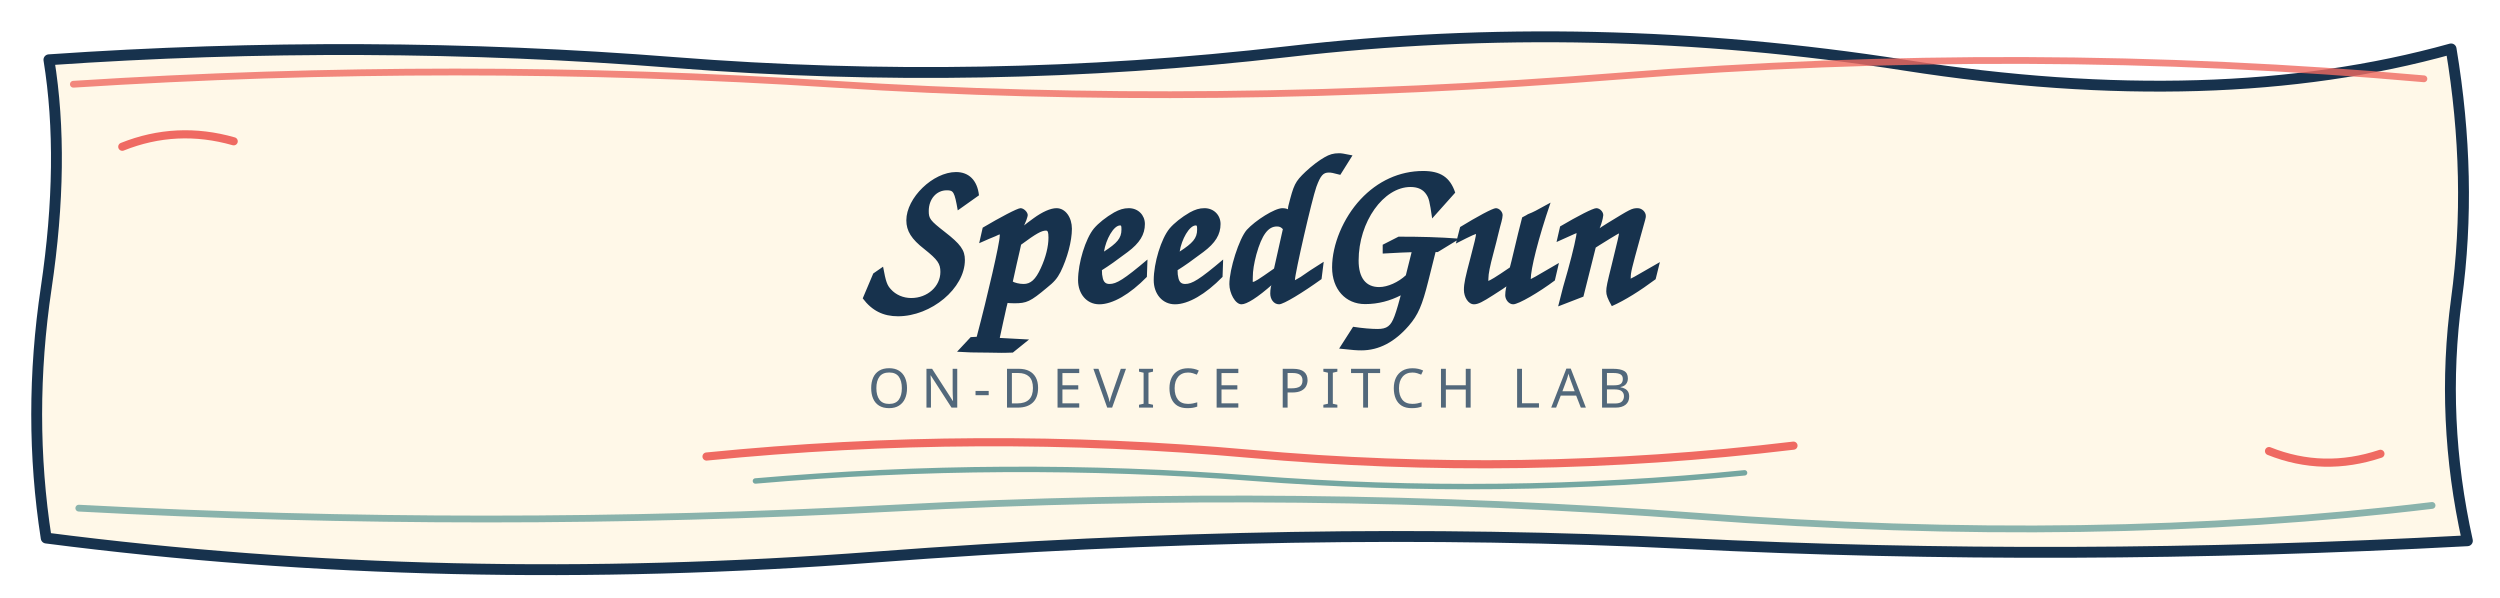
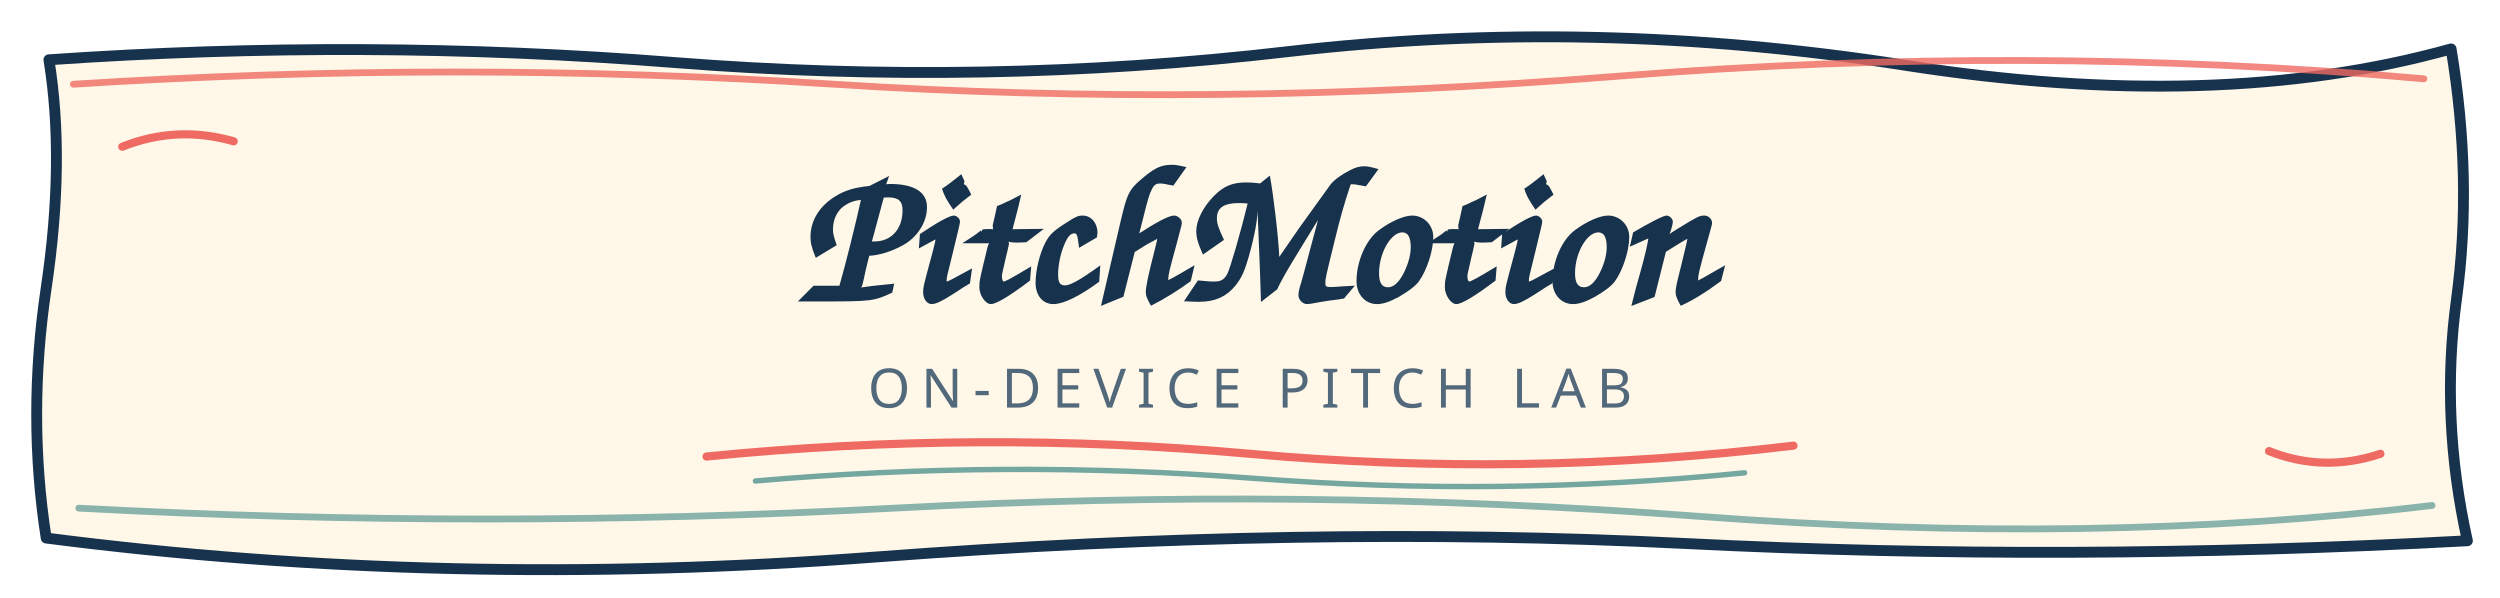
<svg xmlns="http://www.w3.org/2000/svg" viewBox="0 0 920 220" role="img" aria-labelledby="title desc">
  <path d="M18 22 Q134 14 248 23 T474 19 T701 24 T902 18            Q910 66 904 110 T908 199            Q760 207 620 200 T322 205 T17 198            Q10 153 17 106 T18 22Z" fill="#fff8e8" stroke="#17324d" stroke-width="4" stroke-linecap="round" stroke-linejoin="round" />
  <path d="M27 31 Q168 22 307 31 T596 28 T892 29" fill="none" stroke="#ef6a62" stroke-width="2.5" stroke-linecap="round" opacity=".8" />
  <path d="M29 187 Q179 195 329 187 T625 190 T895 186" fill="none" stroke="#75a7a1" stroke-width="2.5" stroke-linecap="round" opacity=".85" />
-   <text x="460" y="111" text-anchor="middle" fill="#17324d" font-family="'Bradley Hand', 'Comic Sans MS', cursive" font-size="76" font-weight="700" letter-spacing="2">SpeedGun</text>
+   <text x="460" y="111" text-anchor="middle" fill="#17324d" font-family="'Bradley Hand', 'Comic Sans MS', cursive" font-size="70" font-weight="700" letter-spacing="1.5">PitchMotion</text>
  <text x="460" y="150" text-anchor="middle" fill="#52687b" font-family="ui-rounded, system-ui, sans-serif" font-size="20" letter-spacing="4">ON-DEVICE PITCH LAB</text>
  <path d="M260 168 Q360 158 460 167 T660 164" fill="none" stroke="#ef6a62" stroke-width="3" stroke-linecap="round" />
  <path d="M278 177 Q370 169 461 176 T642 174" fill="none" stroke="#75a7a1" stroke-width="2" stroke-linecap="round" />
  <path d="M45 54 q20 -8 41 -2 M835 166 q20 8 41 1" fill="none" stroke="#ef6a62" stroke-width="3" stroke-linecap="round" />
</svg>
